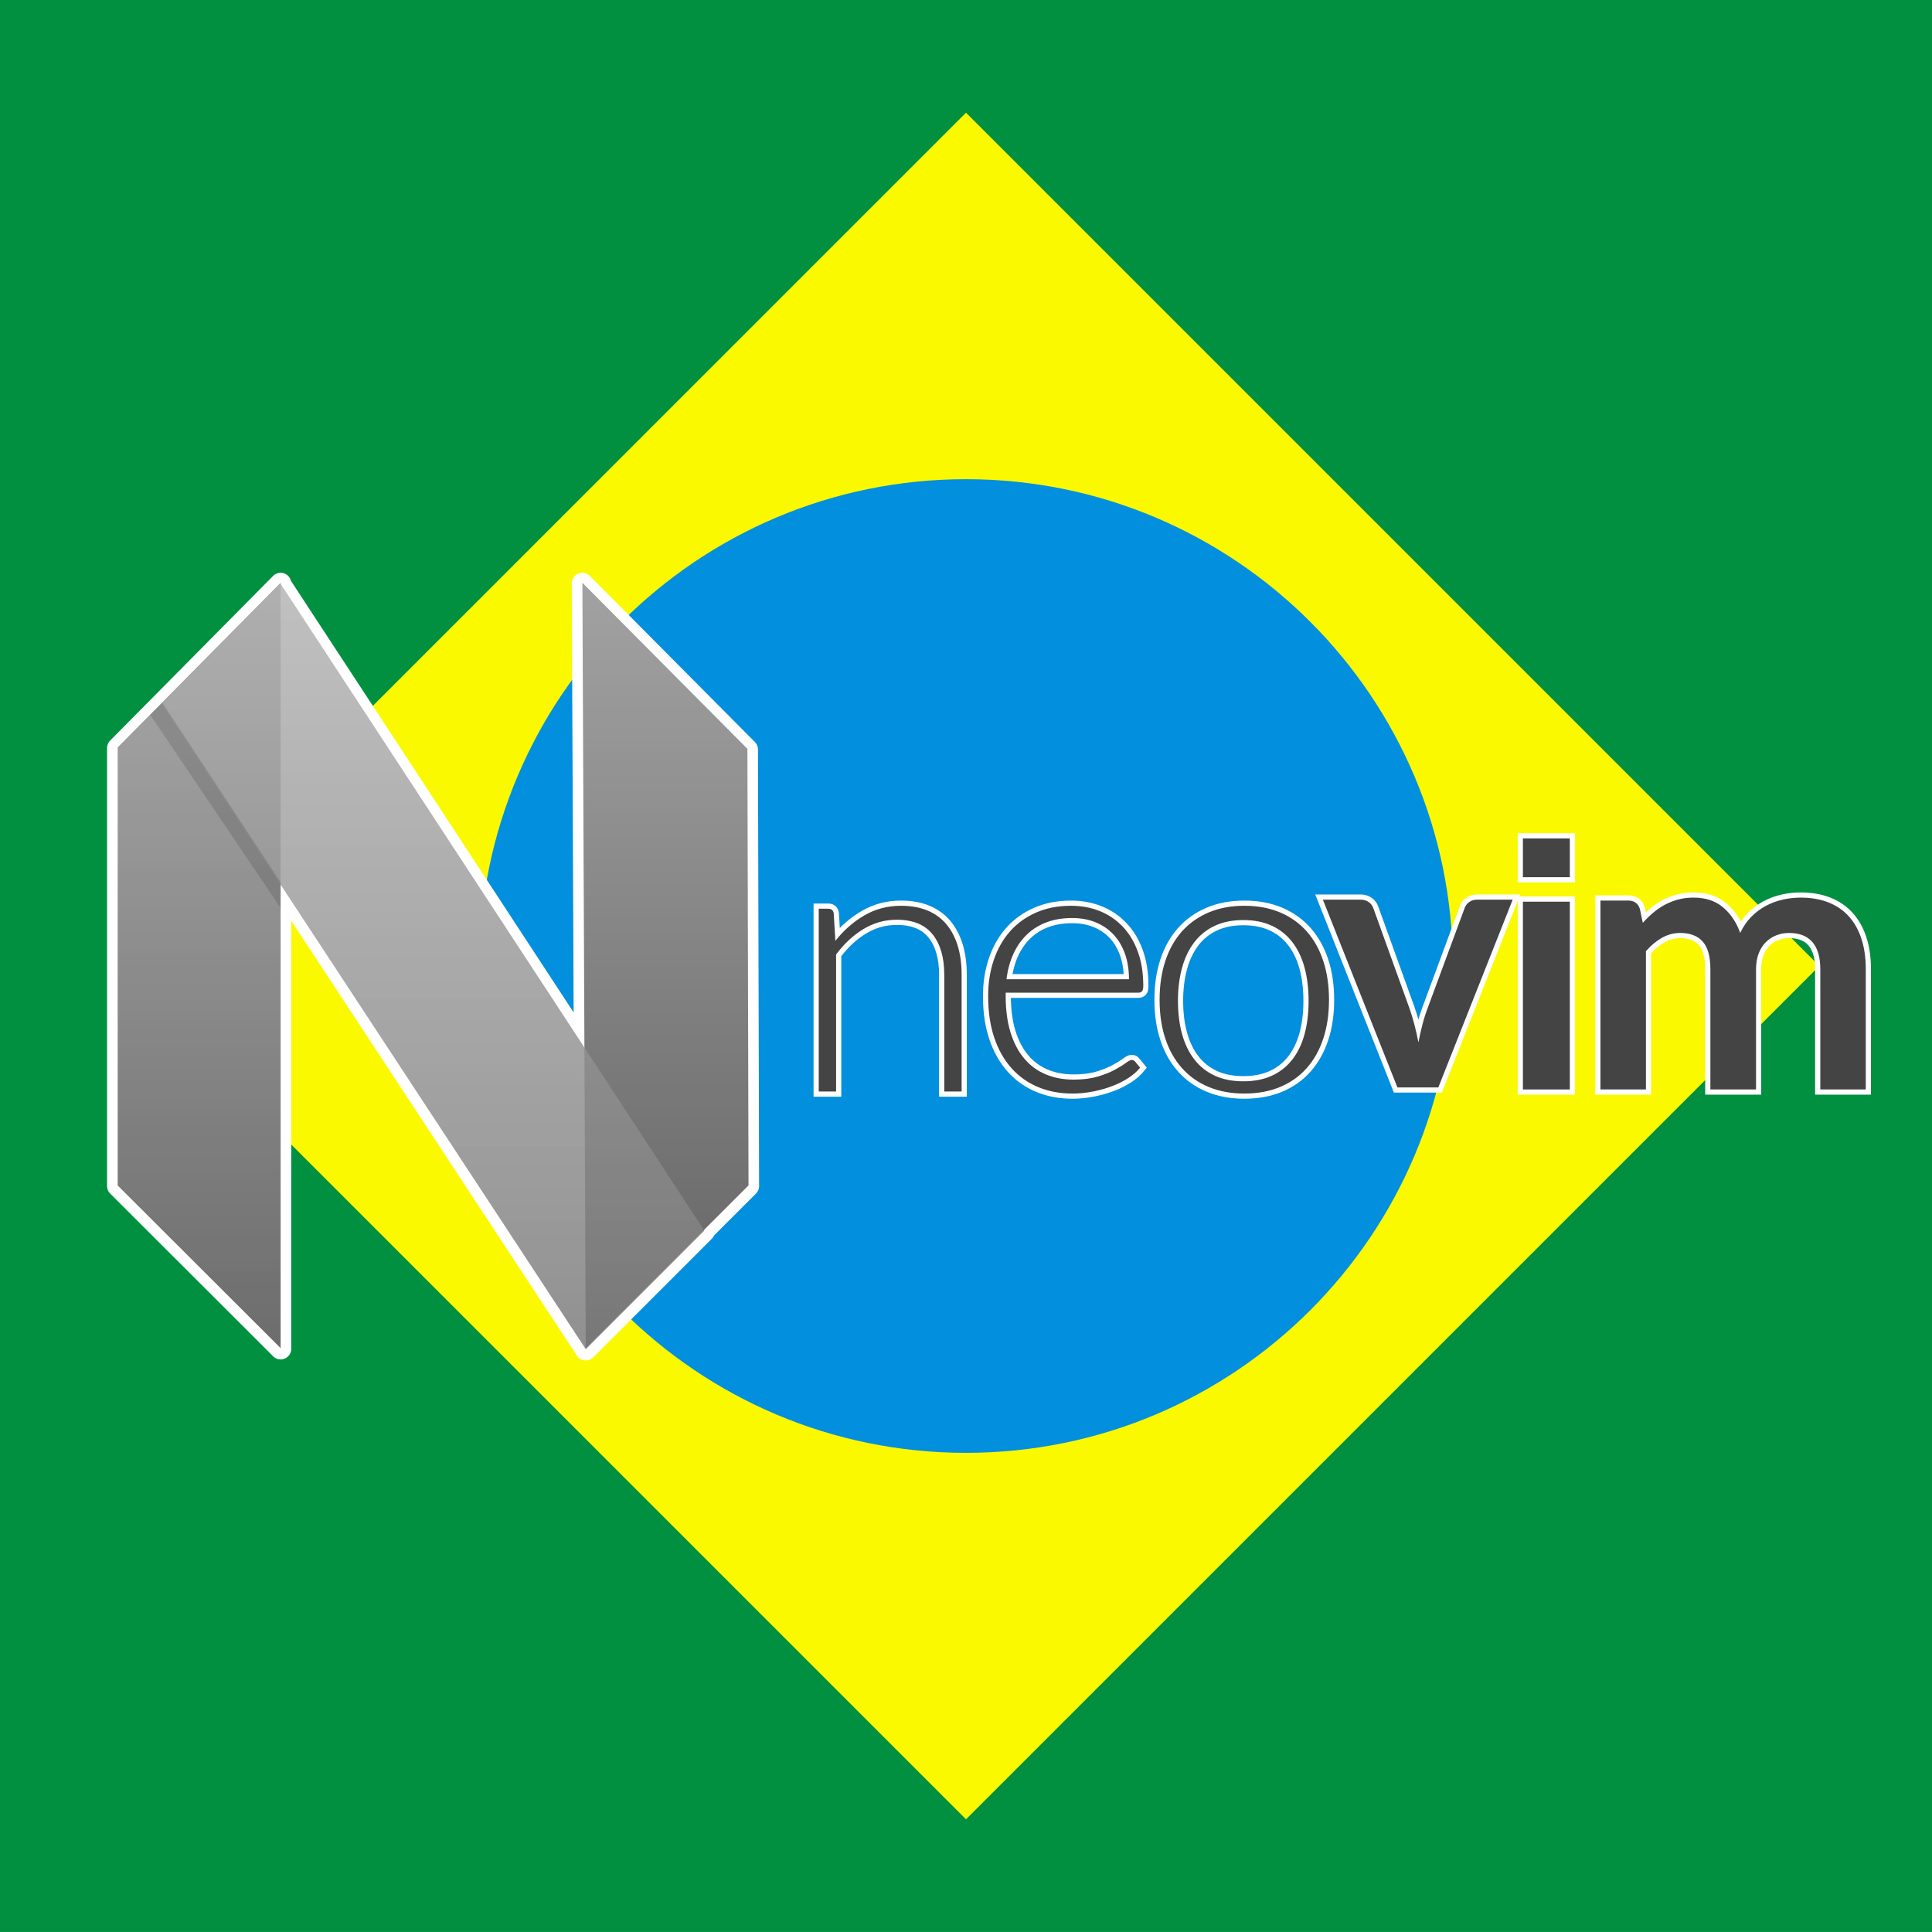
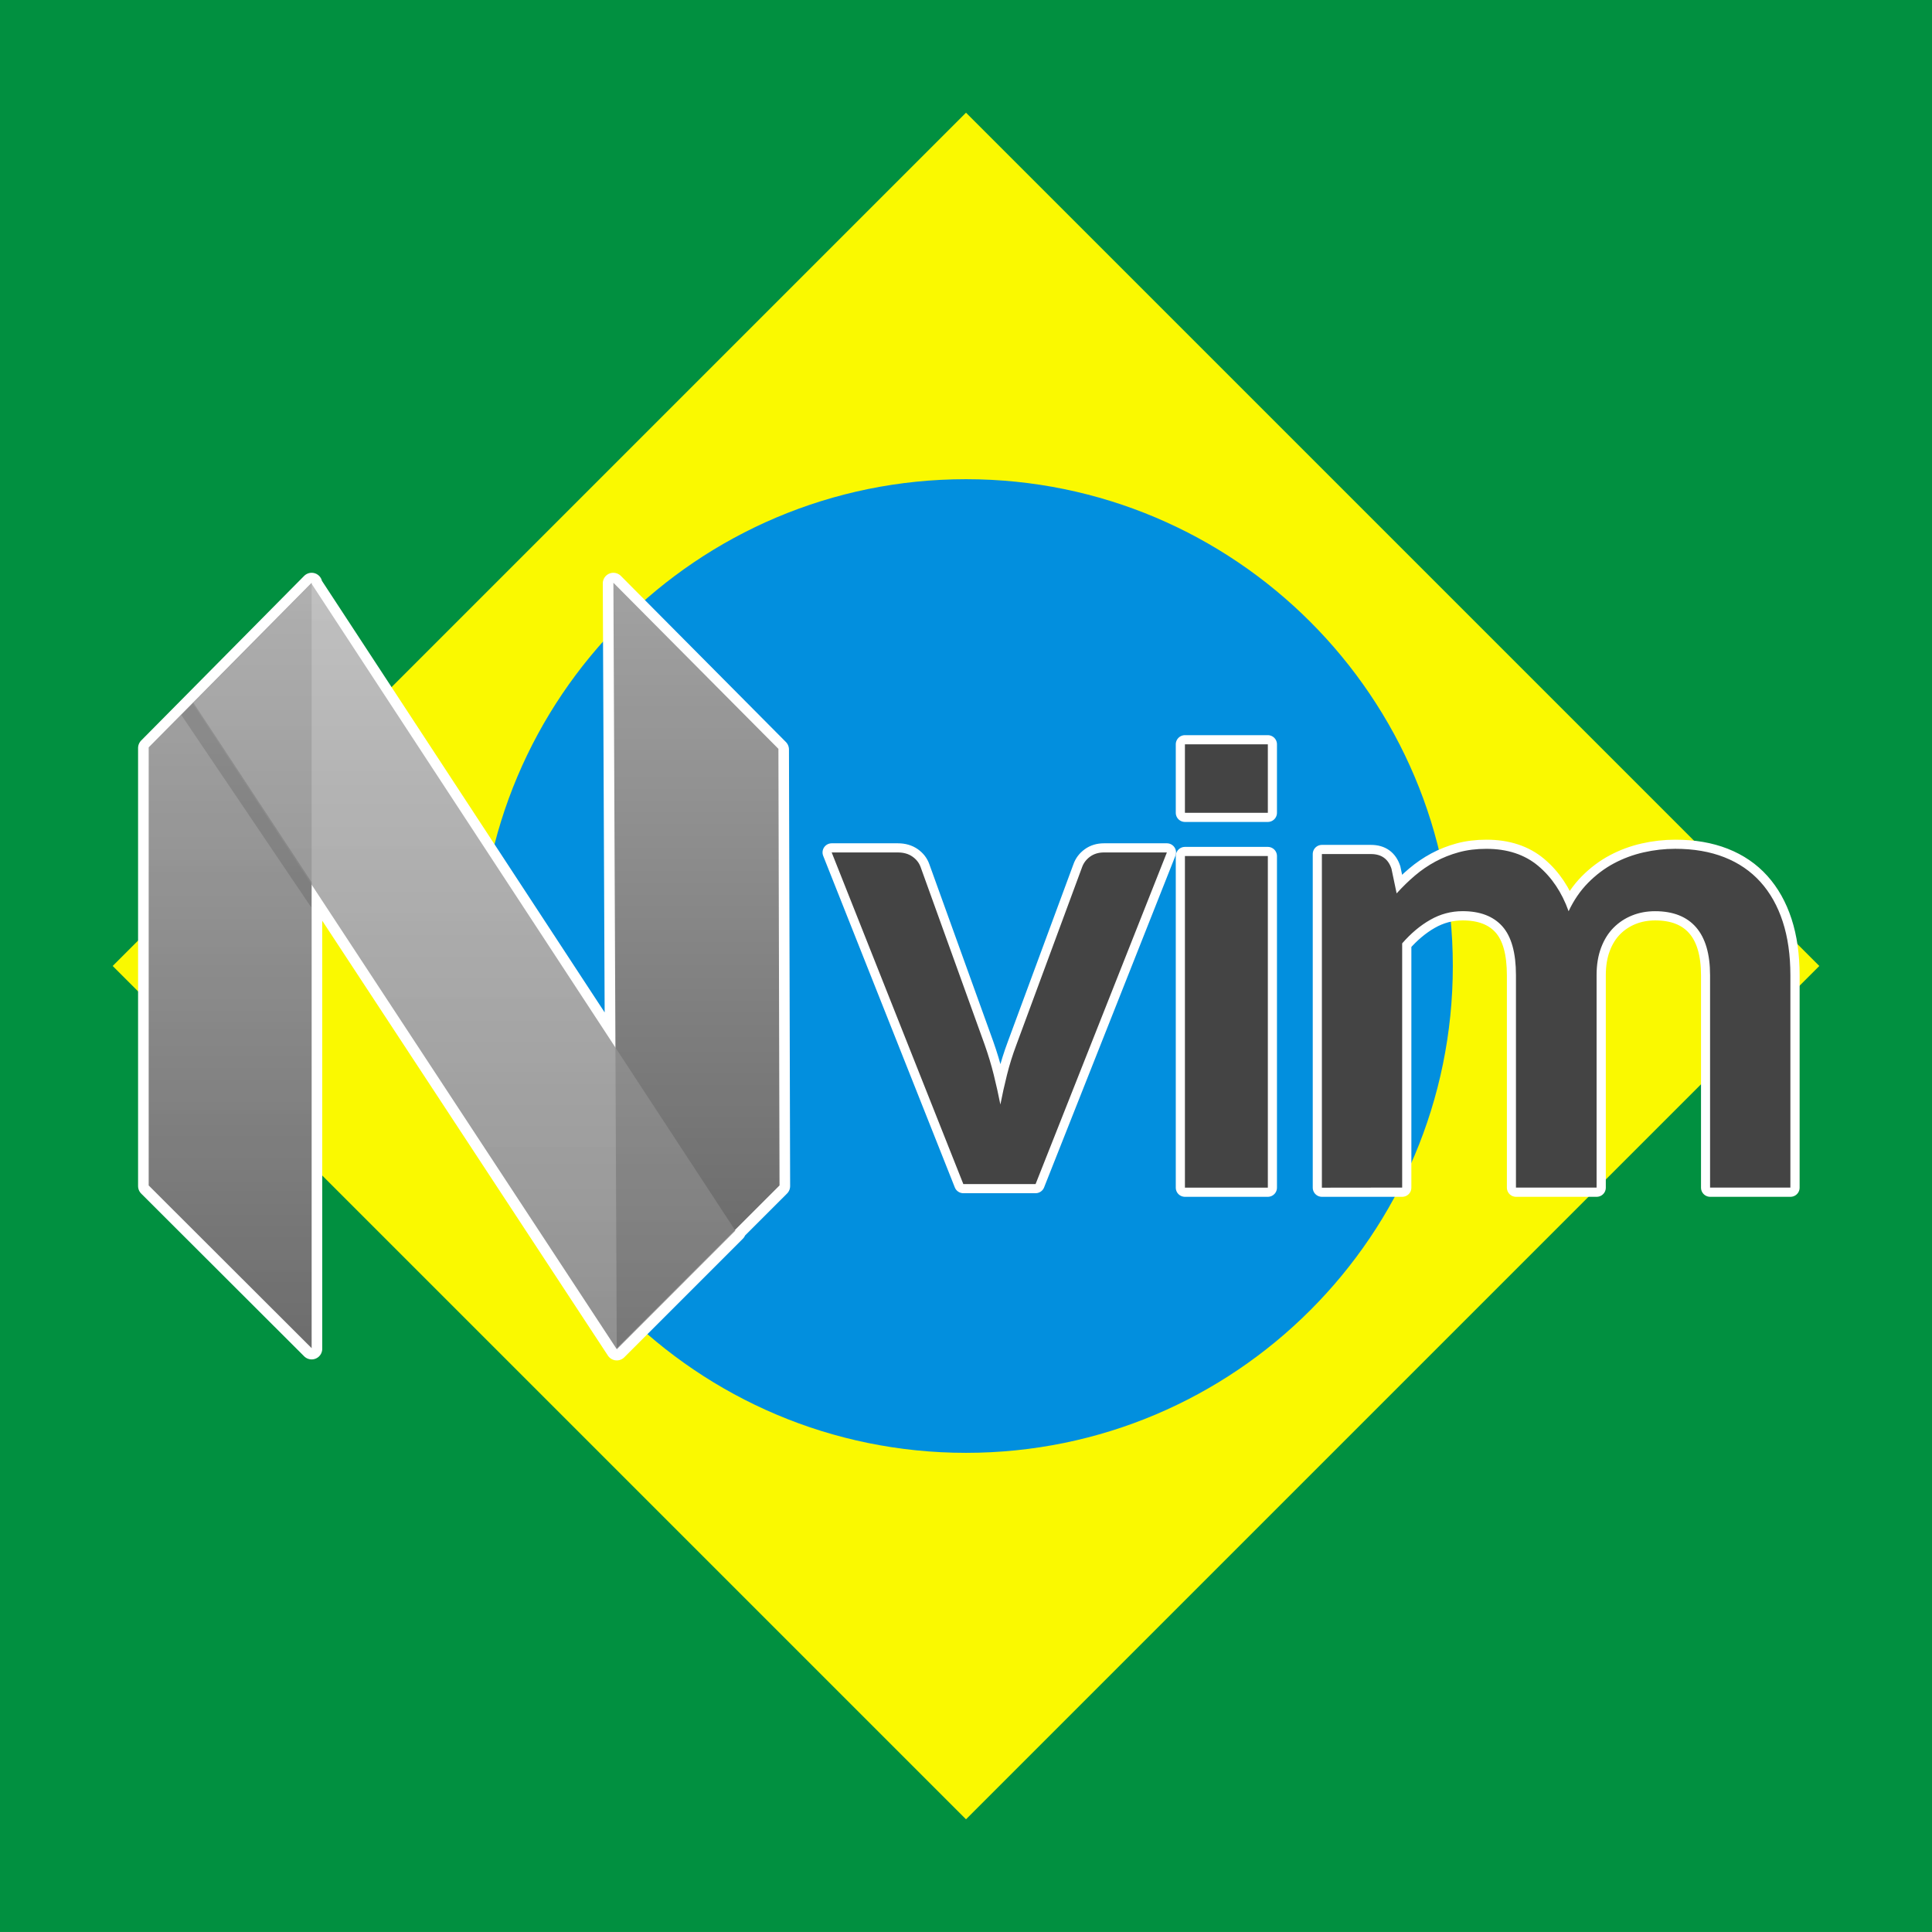
<svg xmlns="http://www.w3.org/2000/svg" width="377.953" height="377.953" viewBox="0 0 100 100" version="1.1" id="svg39">
  <defs id="defs17">
    <linearGradient id="A" x1="-51.383" y1="161.525" x2="-51.383" y2="221.864" gradientUnits="userSpaceOnUse" gradientTransform="matrix(1.297935,0,0,1.297935,94.33099,-198.925)">
      <stop offset="0%" stop-opacity=".8" stop-color="#16b0ed" id="stop2" />
      <stop offset="100%" stop-opacity=".837" stop-color="#0f59b2" id="stop4" />
    </linearGradient>
    <linearGradient id="B" x1="-14.624" y1="161.525" x2="-14.624" y2="221.864" gradientUnits="userSpaceOnUse" gradientTransform="matrix(1.297935,0,0,1.297935,94.33099,-198.925)">
      <stop offset="0%" stop-color="#7db643" id="stop7" />
      <stop offset="100%" stop-color="#367533" id="stop9" />
    </linearGradient>
    <linearGradient id="C" x1="-32.941" y1="161.608" x2="-32.941" y2="221.947" gradientUnits="userSpaceOnUse" gradientTransform="matrix(1.297935,0,0,1.297935,94.33099,-198.925)">
      <stop offset="0%" stop-opacity=".8" stop-color="#88c649" id="stop12" />
      <stop offset="100%" stop-opacity=".84" stop-color="#439240" id="stop14" />
    </linearGradient>
    <filter style="color-interpolation-filters:sRGB;" id="filter1102">
      <feColorMatrix values="0.21 0.72 0.072 0 0 0.21 0.72 0.072 0 0 0.21 0.72 0.072 0 0 0 0 0 1 0 " id="feColorMatrix1100" result="fbSourceGraphic" />
      <feColorMatrix result="fbSourceGraphicAlpha" in="fbSourceGraphic" values="0 0 0 -1 0 0 0 0 -1 0 0 0 0 -1 0 0 0 0 1 0" id="feColorMatrix1116" />
      <feColorMatrix id="feColorMatrix1118" values="0.21 0.72 0.072 0 0 0.21 0.72 0.072 0 0 0.21 0.72 0.072 0 0 0 0 0 1 0 " in="fbSourceGraphic" />
    </filter>
    <filter style="color-interpolation-filters:sRGB;" id="filter1106">
      <feColorMatrix values="0.21 0.72 0.072 0 0 0.21 0.72 0.072 0 0 0.21 0.72 0.072 0 0 0 0 0 1 0 " id="feColorMatrix1104" result="fbSourceGraphic" />
      <feColorMatrix result="fbSourceGraphicAlpha" in="fbSourceGraphic" values="0 0 0 -1 0 0 0 0 -1 0 0 0 0 -1 0 0 0 0 1 0" id="feColorMatrix1120" />
      <feColorMatrix id="feColorMatrix1122" values="0.21 0.72 0.072 0 0 0.21 0.72 0.072 0 0 0.21 0.72 0.072 0 0 0 0 0 1 0 " in="fbSourceGraphic" />
    </filter>
    <filter style="color-interpolation-filters:sRGB;" id="filter1110">
      <feColorMatrix values="0.21 0.72 0.072 0 0 0.21 0.72 0.072 0 0 0.21 0.72 0.072 0 0 0 0 0 1 0 " id="feColorMatrix1108" result="fbSourceGraphic" />
      <feColorMatrix result="fbSourceGraphicAlpha" in="fbSourceGraphic" values="0 0 0 -1 0 0 0 0 -1 0 0 0 0 -1 0 0 0 0 1 0" id="feColorMatrix1124" />
      <feColorMatrix id="feColorMatrix1126" values="0.21 0.72 0.072 0 0 0.21 0.72 0.072 0 0 0.21 0.72 0.072 0 0 0 0 0 1 0 " in="fbSourceGraphic" />
    </filter>
    <filter style="color-interpolation-filters:sRGB;" id="filter1114">
      <feColorMatrix values="0.21 0.72 0.072 0 0 0.21 0.72 0.072 0 0 0.21 0.72 0.072 0 0 0 0 0 1 0 " id="feColorMatrix1112" result="fbSourceGraphic" />
      <feColorMatrix result="fbSourceGraphicAlpha" in="fbSourceGraphic" values="0 0 0 -1 0 0 0 0 -1 0 0 0 0 -1 0 0 0 0 1 0" id="feColorMatrix1128" />
      <feColorMatrix id="feColorMatrix1130" values="0.21 0.72 0.072 0 0 0.21 0.72 0.072 0 0 0.21 0.72 0.072 0 0 0 0 0 1 0 " in="fbSourceGraphic" />
    </filter>
    <linearGradient id="linearGradient-1" y2="97.846" x2="49.022" y1="-0.08" x1="49.022" gradientTransform="scale(0.4615398,2.166661)" gradientUnits="userSpaceOnUse">
      <stop id="stop966" offset="0%" stop-opacity="0.8" stop-color="#16B0ED" />
      <stop id="stop968" offset="100%" stop-opacity="0.837" stop-color="#0F59B2" />
    </linearGradient>
    <linearGradient id="linearGradient-2" y2="98.852" x2="326.174" y1="-0.069" x1="326.174" gradientTransform="scale(0.4662846,2.144613)" gradientUnits="userSpaceOnUse">
      <stop id="stop971" offset="0%" stop-color="#7DB643" />
      <stop id="stop973" offset="100%" stop-color="#367533" />
    </linearGradient>
    <linearGradient id="linearGradient-3" y2="178.558" x2="103.885" y1="-0.115" x1="103.885" gradientTransform="scale(0.8420382,1.187595)" gradientUnits="userSpaceOnUse">
      <stop id="stop976" offset="0%" stop-opacity="0.8" stop-color="#88C649" />
      <stop id="stop978" offset="100%" stop-opacity="0.84" stop-color="#439240" />
    </linearGradient>
  </defs>
  <g id="g862">
    <path d="M 4.4989e-5,-8.2938e-4 H 100 V 99.999 H 4.4989e-5 Z" id="path19" style="fill:#019040;stroke-width:1.667" />
    <path d="M 50,5.833 94.167,49.999 50,94.166 5.833,49.999 Z" id="path21" style="fill:#faf900;stroke-width:1.667" />
    <circle cx="50" cy="50.001" r="25.198" id="circle23" style="fill:#028fde;stroke-width:1.667" />
  </g>
-   <g id="g1056" transform="matrix(0.5058776,0,0,0.5058776,-3.674073,24.73738)">
-     <path d="M 35.977,10.789 19.302,27.633 V 72.458 L 35.977,89.108 V 41.683 L 67.197,89.209 79.33,77.076 79.288,77.013 83.848,72.454 83.732,27.784 66.848,10.788 67.055,58.344 35.977,10.899 Z" id="path25" style="fill:#ffffff;stroke:#ffffff;stroke-width:2.167;stroke-linejoin:round" />
-     <path style="fill:url(#A);fill-rule:evenodd;stroke-width:1.298;filter:url(#filter1114)" id="path27" d="M 19.303,27.567 35.977,10.724 V 89.041 L 19.303,72.393 Z" />
-     <path style="fill:url(#B);fill-rule:evenodd;stroke-width:1.298;filter:url(#filter1102)" id="path29" d="M 83.735,27.72 66.851,10.725 67.194,89.043 83.849,72.39 Z" />
-     <path style="fill:url(#C);fill-rule:evenodd;stroke-width:1.298;filter:url(#filter1106)" id="path31" d="M 35.976,10.832 79.331,77.013 67.199,89.149 23.822,23.115 Z" />
-     <path style="fill-opacity:0.13;fill-rule:evenodd;stroke-width:1.298;filter:url(#filter1110)" id="path33" d="M 35.976,41.366 35.952,43.965 22.636,24.247 23.869,22.988 Z" />
-   </g>
-   <g id="g1098" transform="matrix(0.8104348,0,0,0.8104348,29.50033,-14.10514)">
-     <g style="fill:#ffffff;fill-opacity:1;fill-rule:evenodd;stroke:#ffffff;stroke-width:5.074;stroke-miterlimit:4;stroke-dasharray:none;stroke-opacity:1" id="g1076" transform="matrix(0.1303527,0,0,0.1303527,15.88996,70.95163)">
-       <g style="fill:#ffffff;fill-opacity:1;stroke:#ffffff;stroke-width:5.074;stroke-miterlimit:4;stroke-dasharray:none;stroke-opacity:1" id="g1074">
-         <g style="fill:#ffffff;fill-opacity:1;stroke:#ffffff;stroke-width:5.074;stroke-miterlimit:4;stroke-dasharray:none;stroke-opacity:1" transform="translate(0,29)" id="g1070">
-           <path style="fill:#ffffff;fill-opacity:1;stroke:#ffffff;stroke-width:5.074;stroke-miterlimit:4;stroke-dasharray:none;stroke-opacity:1" d="M 0,95 V 5.44 h 4.655 c 1.55,0 2.446,0.751 2.685,2.25 L 8.146,21.192 C 12.204,16.033 16.932,11.876 22.334,8.726 27.733,5.575 33.747,4 40.371,4 c 4.893,0 9.206,0.781 12.935,2.34 3.729,1.561 6.817,3.811 9.265,6.751 2.447,2.942 4.297,6.481 5.55,10.621 C 69.373,27.853 70,32.533 70,37.754 V 95 H 61.496 V 37.754 c 0,-8.402 -1.91,-14.987 -5.729,-19.757 -3.82,-4.771 -9.668,-7.156 -17.545,-7.156 -5.851,0 -11.279,1.516 -16.292,4.545 -5.013,3.032 -9.488,7.186 -13.427,12.466 V 95 Z" id="path1058" />
-           <path style="fill:#ffffff;fill-opacity:1;stroke:#ffffff;stroke-width:5.074;stroke-miterlimit:4;stroke-dasharray:none;stroke-opacity:1" d="m 123.624,4 c 5.067,0 9.755,0.868 14.069,2.605 4.312,1.738 8.052,4.268 11.219,7.592 3.167,3.324 5.638,7.412 7.419,12.264 C 158.11,31.312 159,36.883 159,43.172 c 0,1.317 -0.195,2.216 -0.588,2.695 -0.393,0.48 -1.01,0.719 -1.851,0.719 H 91.595 v 1.707 c 0,6.708 0.784,12.609 2.352,17.699 1.567,5.091 3.8,9.358 6.695,12.803 2.895,3.445 6.393,6.034 10.495,7.771 4.1,1.738 8.686,2.605 13.752,2.605 4.524,0 8.445,-0.494 11.762,-1.482 3.317,-0.988 6.107,-2.097 8.369,-3.324 2.262,-1.227 4.057,-2.336 5.383,-3.324 1.326,-0.988 2.293,-1.482 2.895,-1.482 0.784,0 1.388,0.3 1.81,0.898 l 2.352,2.875 c -1.448,1.797 -3.362,3.475 -5.745,5.031 -2.383,1.558 -5.038,2.891 -7.962,3.998 -2.926,1.109 -6.062,1.991 -9.41,2.65 C 130.998,95.669 127.636,96 124.257,96 118.105,96 112.495,94.936 107.429,92.811 102.362,90.685 98.014,87.585 94.386,83.512 90.756,79.438 87.951,74.452 85.971,68.553 83.99,62.654 83,55.899 83,48.293 83,41.885 83.919,35.97 85.76,30.549 87.6,25.128 90.253,20.456 93.721,16.533 97.188,12.611 101.441,9.542 106.479,7.324 111.513,5.109 117.229,4 123.624,4 Z m 0.573,6 c -4.696,0 -8.904,0.702 -12.623,2.105 -3.721,1.404 -6.936,3.421 -9.649,6.053 -2.713,2.632 -4.908,5.789 -6.586,9.474 C 93.66,31.316 92.55,35.439 92,40 h 60 c 0,-4.679 -0.672,-8.874 -2.013,-12.588 -1.343,-3.712 -3.232,-6.856 -5.67,-9.43 -2.438,-2.572 -5.366,-4.546 -8.781,-5.921 C 132.122,10.688 128.343,10 124.197,10 Z" id="path1060" />
-           <path style="fill:#ffffff;fill-opacity:1;stroke:#ffffff;stroke-width:5.074;stroke-miterlimit:4;stroke-dasharray:none;stroke-opacity:1" d="m 208.546,4 c 6.527,0 12.369,1.093 17.524,3.279 5.154,2.187 9.501,5.286 13.04,9.299 3.538,4.012 6.237,8.85 8.099,14.51 1.861,5.66 2.791,11.994 2.791,19.002 0,7.008 -0.932,13.327 -2.791,18.957 -1.861,5.631 -4.561,10.452 -8.099,14.465 -3.54,4.012 -7.886,7.098 -13.04,9.254 C 220.914,94.922 215.072,96 208.546,96 202.017,96 196.177,94.922 191.022,92.766 c -5.156,-2.156 -9.517,-5.241 -13.086,-9.254 -3.569,-4.012 -6.285,-8.835 -8.144,-14.465 C 167.93,63.417 167,57.098 167,50.09 c 0,-7.008 0.93,-13.342 2.791,-19.002 1.861,-5.66 4.576,-10.496 8.144,-14.51 3.569,-4.012 7.93,-7.112 13.086,-9.299 C 196.177,5.094 202.017,4 208.546,4 Z m -0.501,86 c 5.341,0 10.006,-0.918 13.997,-2.757 3.989,-1.839 7.32,-4.474 9.992,-7.909 2.67,-3.435 4.665,-7.576 5.986,-12.428 C 239.338,62.055 240,56.618 240,50.59 c 0,-5.966 -0.661,-11.389 -1.98,-16.27 -1.321,-4.881 -3.316,-9.053 -5.986,-12.519 -2.67,-3.464 -6,-6.13 -9.992,-7.999 C 218.051,11.935 213.385,11 208.045,11 c -5.34,0 -10.008,0.935 -13.997,2.802 -3.991,1.869 -7.322,4.536 -9.992,7.999 -2.672,3.466 -4.681,7.638 -6.031,12.519 C 176.675,39.201 176,44.625 176,50.59 c 0,6.025 0.675,11.465 2.025,16.315 1.35,4.852 3.359,8.994 6.031,12.428 2.67,3.435 6,6.071 9.992,7.909 C 198.037,89.082 202.704,90 208.045,90 Z" id="path1062" />
-           <path style="fill:#ffffff;fill-opacity:1;stroke:#ffffff;stroke-width:5.074;stroke-miterlimit:4;stroke-dasharray:none;stroke-opacity:1" d="M 303.57,93 H 283.52 L 247,1 h 18.349 c 1.611,0 2.968,0.389 4.073,1.166 1.103,0.778 1.865,1.763 2.282,2.959 l 17.723,49.138 c 1.013,2.869 1.865,5.68 2.551,8.429 0.686,2.751 1.298,5.5 1.835,8.25 0.537,-2.749 1.148,-5.498 1.835,-8.25 0.686,-2.749 1.566,-5.559 2.641,-8.429 L 316.459,5.125 C 316.876,3.929 317.623,2.944 318.697,2.166 319.771,1.389 321.053,1 322.546,1 H 340 Z" id="path1064" />
-           <rect style="fill:#ffffff;fill-opacity:1;stroke:#ffffff;stroke-width:5.074;stroke-miterlimit:4;stroke-dasharray:none;stroke-opacity:1" id="rect1066" x="345" y="2" width="23" height="92" />
-           <path style="fill:#ffffff;fill-opacity:1;stroke:#ffffff;stroke-width:5.074;stroke-miterlimit:4;stroke-dasharray:none;stroke-opacity:1" d="M 383,94 V 1.443 h 13.624 c 2.887,0 4.779,1.353 5.682,4.06 l 1.443,6.856 c 1.624,-1.804 3.323,-3.459 5.097,-4.962 1.774,-1.503 3.668,-2.797 5.683,-3.879 2.014,-1.083 4.179,-1.94 6.495,-2.571 C 423.339,0.316 425.88,0 428.649,0 c 5.831,0 10.629,1.579 14.389,4.736 3.758,3.157 6.571,7.352 8.435,12.584 1.443,-3.067 3.248,-5.698 5.413,-7.893 2.165,-2.194 4.541,-3.984 7.127,-5.368 2.585,-1.382 5.337,-2.405 8.254,-3.067 C 475.183,0.33 478.115,0 481.063,0 c 5.111,0 9.653,0.783 13.622,2.345 3.969,1.564 7.307,3.848 10.014,6.856 2.706,3.008 4.767,6.676 6.18,11.006 C 512.291,24.537 513,29.499 513,35.092 V 94 H 490.716 V 35.092 c 0,-5.894 -1.294,-10.329 -3.877,-13.306 -2.587,-2.977 -6.376,-4.465 -11.369,-4.465 -2.286,0 -4.404,0.392 -6.358,1.173 -1.956,0.783 -3.67,1.911 -5.144,3.383 -1.472,1.474 -2.631,3.323 -3.473,5.548 -0.843,2.225 -1.263,4.781 -1.263,7.668 V 94 H 436.861 V 35.092 c 0,-6.194 -1.249,-10.704 -3.744,-13.532 -2.497,-2.825 -6.18,-4.24 -11.051,-4.24 -3.19,0 -6.18,0.797 -8.976,2.391 -2.798,1.593 -5.398,3.774 -7.803,6.54 V 94 Z" id="path1068" />
+   <g id="g1011" transform="translate(1.604963)">
+     <g id="g906">
+       <path style="fill:#ffffff;stroke:#ffffff;stroke-width:1.096;stroke-linejoin:round" id="path25" d="m 14.526,30.195 -8.436,8.521 v 22.676 l 8.436,8.423 V 45.824 l 15.794,24.043 6.138,-6.138 -0.021,-0.032 2.307,-2.306 L 38.684,38.793 30.143,30.195 30.248,54.252 14.526,30.251 Z" />
+       <path d="M 19.303,27.567 35.977,10.724 V 89.041 L 19.303,72.393 Z" id="path27" style="fill:url(#A);fill-rule:evenodd;stroke-width:1.298;filter:url(#filter1114)" transform="matrix(0.5058776,0,0,0.5058776,-3.674073,24.73738)" />
+       <path d="M 83.735,27.72 66.851,10.725 67.194,89.043 83.849,72.39 Z" id="path29" style="fill:url(#B);fill-rule:evenodd;stroke-width:1.298;filter:url(#filter1102)" transform="matrix(0.5058776,0,0,0.5058776,-3.674073,24.73738)" />
+       <path d="M 35.976,10.832 79.331,77.013 67.199,89.149 23.822,23.115 Z" id="path31" style="fill:url(#C);fill-rule:evenodd;stroke-width:1.298;filter:url(#filter1106)" transform="matrix(0.5058776,0,0,0.5058776,-3.674073,24.73738)" />
+       <path d="M 35.976,41.366 35.952,43.965 22.636,24.247 23.869,22.988 Z" id="path33" style="fill-opacity:0.13;fill-rule:evenodd;stroke-width:1.298;filter:url(#filter1110)" transform="matrix(0.5058776,0,0,0.5058776,-3.674073,24.73738)" />
+     </g>
+     <g transform="translate(1.058333,-3.496053)" id="g990">
+       <g style="fill:#ffffff;fill-opacity:1;fill-rule:evenodd;stroke:#ffffff;stroke-width:5.074;stroke-linecap:round;stroke-linejoin:round;stroke-miterlimit:4;stroke-dasharray:none;stroke-opacity:1" id="g1074" transform="matrix(0.1865678,0,0,0.1865678,-5.697899,42.02131)">
+         <g style="fill:#ffffff;fill-opacity:1;stroke:#ffffff;stroke-width:5.074;stroke-linecap:round;stroke-linejoin:round;stroke-miterlimit:4;stroke-dasharray:none;stroke-opacity:1" transform="translate(0,29)" id="g1070">
+           <path style="fill:#ffffff;fill-opacity:1;stroke:#ffffff;stroke-width:5.074;stroke-linecap:round;stroke-linejoin:round;stroke-miterlimit:4;stroke-dasharray:none;stroke-opacity:1" d="M 303.57,93 H 283.52 L 247,1 h 18.349 c 1.611,0 2.968,0.389 4.073,1.166 1.103,0.778 1.865,1.763 2.282,2.959 l 17.723,49.138 c 1.013,2.869 1.865,5.68 2.551,8.429 0.686,2.751 1.298,5.5 1.835,8.25 0.537,-2.749 1.148,-5.498 1.835,-8.25 0.686,-2.749 1.566,-5.559 2.641,-8.429 L 316.459,5.125 C 316.876,3.929 317.623,2.944 318.697,2.166 319.771,1.389 321.053,1 322.546,1 H 340 Z" id="path1064" />
+           <rect style="fill:#ffffff;fill-opacity:1;stroke:#ffffff;stroke-width:5.074;stroke-linecap:round;stroke-linejoin:round;stroke-miterlimit:4;stroke-dasharray:none;stroke-opacity:1" id="rect1066" x="345" y="2" width="23" height="92" />
+           <path style="fill:#ffffff;fill-opacity:1;stroke:#ffffff;stroke-width:5.074;stroke-linecap:round;stroke-linejoin:round;stroke-miterlimit:4;stroke-dasharray:none;stroke-opacity:1" d="M 383,94 V 1.443 h 13.624 c 2.887,0 4.779,1.353 5.682,4.06 l 1.443,6.856 c 1.624,-1.804 3.323,-3.459 5.097,-4.962 1.774,-1.503 3.668,-2.797 5.683,-3.879 2.014,-1.083 4.179,-1.94 6.495,-2.571 C 423.339,0.316 425.88,0 428.649,0 c 5.831,0 10.629,1.579 14.389,4.736 3.758,3.157 6.571,7.352 8.435,12.584 1.443,-3.067 3.248,-5.698 5.413,-7.893 2.165,-2.194 4.541,-3.984 7.127,-5.368 2.585,-1.382 5.337,-2.405 8.254,-3.067 C 475.183,0.33 478.115,0 481.063,0 c 5.111,0 9.653,0.783 13.622,2.345 3.969,1.564 7.307,3.848 10.014,6.856 2.706,3.008 4.767,6.676 6.18,11.006 C 512.291,24.537 513,29.499 513,35.092 V 94 H 490.716 V 35.092 c 0,-5.894 -1.294,-10.329 -3.877,-13.306 -2.587,-2.977 -6.376,-4.465 -11.369,-4.465 -2.286,0 -4.404,0.392 -6.358,1.173 -1.956,0.783 -3.67,1.911 -5.144,3.383 -1.472,1.474 -2.631,3.323 -3.473,5.548 -0.843,2.225 -1.263,4.781 -1.263,7.668 V 94 H 436.861 V 35.092 c 0,-6.194 -1.249,-10.704 -3.744,-13.532 -2.497,-2.825 -6.18,-4.24 -11.051,-4.24 -3.19,0 -6.18,0.797 -8.976,2.391 -2.798,1.593 -5.398,3.774 -7.803,6.54 V 94 Z" id="path1068" />
        </g>
-         <rect style="fill:#ffffff;fill-opacity:1;stroke:#ffffff;stroke-width:5.074;stroke-miterlimit:4;stroke-dasharray:none;stroke-opacity:1" id="rect1072" x="345" y="0" width="23" height="19" />
+         <rect style="fill:#ffffff;fill-opacity:1;stroke:#ffffff;stroke-width:5.074;stroke-linecap:round;stroke-linejoin:round;stroke-miterlimit:4;stroke-dasharray:none;stroke-opacity:1" id="rect1072" x="345" y="0" width="23" height="19" />
      </g>
-     </g>
-     <g transform="matrix(0.1303527,0,0,0.1303527,15.88996,70.95163)" id="wordmark" style="fill:#444444;fill-rule:evenodd;stroke:none;stroke-width:1">
-       <g id="Group">
-         <g id="g998" transform="translate(0,29)">
-           <path id="Shape" d="M 0,95 V 5.44 h 4.655 c 1.55,0 2.446,0.751 2.685,2.25 L 8.146,21.192 C 12.204,16.033 16.932,11.876 22.334,8.726 27.733,5.575 33.747,4 40.371,4 c 4.893,0 9.206,0.781 12.935,2.34 3.729,1.561 6.817,3.811 9.265,6.751 2.447,2.942 4.297,6.481 5.55,10.621 C 69.373,27.853 70,32.533 70,37.754 V 95 H 61.496 V 37.754 c 0,-8.402 -1.91,-14.987 -5.729,-19.757 -3.82,-4.771 -9.668,-7.156 -17.545,-7.156 -5.851,0 -11.279,1.516 -16.292,4.545 -5.013,3.032 -9.488,7.186 -13.427,12.466 V 95 Z" />
-           <path id="path989" d="m 123.624,4 c 5.067,0 9.755,0.868 14.069,2.605 4.312,1.738 8.052,4.268 11.219,7.592 3.167,3.324 5.638,7.412 7.419,12.264 C 158.11,31.312 159,36.883 159,43.172 c 0,1.317 -0.195,2.216 -0.588,2.695 -0.393,0.48 -1.01,0.719 -1.851,0.719 H 91.595 v 1.707 c 0,6.708 0.784,12.609 2.352,17.699 1.567,5.091 3.8,9.358 6.695,12.803 2.895,3.445 6.393,6.034 10.495,7.771 4.1,1.738 8.686,2.605 13.752,2.605 4.524,0 8.445,-0.494 11.762,-1.482 3.317,-0.988 6.107,-2.097 8.369,-3.324 2.262,-1.227 4.057,-2.336 5.383,-3.324 1.326,-0.988 2.293,-1.482 2.895,-1.482 0.784,0 1.388,0.3 1.81,0.898 l 2.352,2.875 c -1.448,1.797 -3.362,3.475 -5.745,5.031 -2.383,1.558 -5.038,2.891 -7.962,3.998 -2.926,1.109 -6.062,1.991 -9.41,2.65 C 130.998,95.669 127.636,96 124.257,96 118.105,96 112.495,94.936 107.429,92.811 102.362,90.685 98.014,87.585 94.386,83.512 90.756,79.438 87.951,74.452 85.971,68.553 83.99,62.654 83,55.899 83,48.293 83,41.885 83.919,35.97 85.76,30.549 87.6,25.128 90.253,20.456 93.721,16.533 97.188,12.611 101.441,9.542 106.479,7.324 111.513,5.109 117.229,4 123.624,4 Z m 0.573,6 c -4.696,0 -8.904,0.702 -12.623,2.105 -3.721,1.404 -6.936,3.421 -9.649,6.053 -2.713,2.632 -4.908,5.789 -6.586,9.474 C 93.66,31.316 92.55,35.439 92,40 h 60 c 0,-4.679 -0.672,-8.874 -2.013,-12.588 -1.343,-3.712 -3.232,-6.856 -5.67,-9.43 -2.438,-2.572 -5.366,-4.546 -8.781,-5.921 C 132.122,10.688 128.343,10 124.197,10 Z" />
-           <path id="path991" d="m 208.546,4 c 6.527,0 12.369,1.093 17.524,3.279 5.154,2.187 9.501,5.286 13.04,9.299 3.538,4.012 6.237,8.85 8.099,14.51 1.861,5.66 2.791,11.994 2.791,19.002 0,7.008 -0.932,13.327 -2.791,18.957 -1.861,5.631 -4.561,10.452 -8.099,14.465 -3.54,4.012 -7.886,7.098 -13.04,9.254 C 220.914,94.922 215.072,96 208.546,96 202.017,96 196.177,94.922 191.022,92.766 c -5.156,-2.156 -9.517,-5.241 -13.086,-9.254 -3.569,-4.012 -6.285,-8.835 -8.144,-14.465 C 167.93,63.417 167,57.098 167,50.09 c 0,-7.008 0.93,-13.342 2.791,-19.002 1.861,-5.66 4.576,-10.496 8.144,-14.51 3.569,-4.012 7.93,-7.112 13.086,-9.299 C 196.177,5.094 202.017,4 208.546,4 Z m -0.501,86 c 5.341,0 10.006,-0.918 13.997,-2.757 3.989,-1.839 7.32,-4.474 9.992,-7.909 2.67,-3.435 4.665,-7.576 5.986,-12.428 C 239.338,62.055 240,56.618 240,50.59 c 0,-5.966 -0.661,-11.389 -1.98,-16.27 -1.321,-4.881 -3.316,-9.053 -5.986,-12.519 -2.67,-3.464 -6,-6.13 -9.992,-7.999 C 218.051,11.935 213.385,11 208.045,11 c -5.34,0 -10.008,0.935 -13.997,2.802 -3.991,1.869 -7.322,4.536 -9.992,7.999 -2.672,3.466 -4.681,7.638 -6.031,12.519 C 176.675,39.201 176,44.625 176,50.59 c 0,6.025 0.675,11.465 2.025,16.315 1.35,4.852 3.359,8.994 6.031,12.428 2.67,3.435 6,6.071 9.992,7.909 C 198.037,89.082 202.704,90 208.045,90 Z" />
-           <path id="path993" d="M 303.57,93 H 283.52 L 247,1 h 18.349 c 1.611,0 2.968,0.389 4.073,1.166 1.103,0.778 1.865,1.763 2.282,2.959 l 17.723,49.138 c 1.013,2.869 1.865,5.68 2.551,8.429 0.686,2.751 1.298,5.5 1.835,8.25 0.537,-2.749 1.148,-5.498 1.835,-8.25 0.686,-2.749 1.566,-5.559 2.641,-8.429 L 316.459,5.125 C 316.876,3.929 317.623,2.944 318.697,2.166 319.771,1.389 321.053,1 322.546,1 H 340 Z" />
-           <rect height="92" width="23" y="2" x="345" id="Rectangle" />
-           <path id="path996" d="M 383,94 V 1.443 h 13.624 c 2.887,0 4.779,1.353 5.682,4.06 l 1.443,6.856 c 1.624,-1.804 3.323,-3.459 5.097,-4.962 1.774,-1.503 3.668,-2.797 5.683,-3.879 2.014,-1.083 4.179,-1.94 6.495,-2.571 C 423.339,0.316 425.88,0 428.649,0 c 5.831,0 10.629,1.579 14.389,4.736 3.758,3.157 6.571,7.352 8.435,12.584 1.443,-3.067 3.248,-5.698 5.413,-7.893 2.165,-2.194 4.541,-3.984 7.127,-5.368 2.585,-1.382 5.337,-2.405 8.254,-3.067 C 475.183,0.33 478.115,0 481.063,0 c 5.111,0 9.653,0.783 13.622,2.345 3.969,1.564 7.307,3.848 10.014,6.856 2.706,3.008 4.767,6.676 6.18,11.006 C 512.291,24.537 513,29.499 513,35.092 V 94 H 490.716 V 35.092 c 0,-5.894 -1.294,-10.329 -3.877,-13.306 -2.587,-2.977 -6.376,-4.465 -11.369,-4.465 -2.286,0 -4.404,0.392 -6.358,1.173 -1.956,0.783 -3.67,1.911 -5.144,3.383 -1.472,1.474 -2.631,3.323 -3.473,5.548 -0.843,2.225 -1.263,4.781 -1.263,7.668 V 94 H 436.861 V 35.092 c 0,-6.194 -1.249,-10.704 -3.744,-13.532 -2.497,-2.825 -6.18,-4.24 -11.051,-4.24 -3.19,0 -6.18,0.797 -8.976,2.391 -2.798,1.593 -5.398,3.774 -7.803,6.54 V 94 Z" />
+       <g id="g950" transform="matrix(1.766032,0,0,1.766032,-80.53898,-34.61834)">
+         <g id="g943">
+           <path style="fill:#444444;fill-rule:evenodd;stroke:none;stroke-width:0.106" id="path993" d="M 74.448,56.285 H 72.33 l -3.858,-9.719 h 1.938 c 0.17,0 0.314,0.041 0.43,0.123 0.116,0.082 0.197,0.186 0.241,0.313 l 1.872,5.191 c 0.107,0.303 0.197,0.6 0.269,0.89 0.072,0.291 0.137,0.581 0.194,0.871 0.057,-0.29 0.121,-0.581 0.194,-0.871 0.072,-0.29 0.165,-0.587 0.279,-0.89 l 1.92,-5.191 c 0.044,-0.126 0.123,-0.23 0.236,-0.313 0.113,-0.082 0.249,-0.123 0.407,-0.123 h 1.844 z" />
+           <rect style="fill:#444444;fill-rule:evenodd;stroke:none;stroke-width:0.106" height="9.719" width="2.43" y="46.671" x="78.825" id="Rectangle" />
+           <path style="fill:#444444;fill-rule:evenodd;stroke:none;stroke-width:0.106" id="path996" d="m 82.839,56.391 v -9.778 h 1.439 c 0.305,0 0.505,0.143 0.6,0.429 l 0.152,0.724 c 0.172,-0.191 0.351,-0.365 0.538,-0.524 0.187,-0.159 0.388,-0.295 0.6,-0.41 0.213,-0.114 0.441,-0.205 0.686,-0.272 0.245,-0.067 0.513,-0.1 0.805,-0.1 0.616,0 1.123,0.167 1.52,0.5 0.397,0.334 0.694,0.777 0.891,1.329 0.152,-0.324 0.343,-0.602 0.572,-0.834 0.229,-0.232 0.48,-0.421 0.753,-0.567 0.273,-0.146 0.564,-0.254 0.872,-0.324 0.308,-0.07 0.618,-0.105 0.929,-0.105 0.54,0 1.02,0.083 1.439,0.248 0.419,0.165 0.772,0.407 1.058,0.724 0.286,0.318 0.504,0.705 0.653,1.163 0.149,0.457 0.224,0.982 0.224,1.572 v 6.223 h -2.354 v -6.223 c 0,-0.623 -0.137,-1.091 -0.41,-1.406 -0.273,-0.314 -0.674,-0.472 -1.201,-0.472 -0.241,0 -0.465,0.041 -0.672,0.124 -0.207,0.083 -0.388,0.202 -0.543,0.357 -0.156,0.156 -0.278,0.351 -0.367,0.586 -0.089,0.235 -0.133,0.505 -0.133,0.81 v 6.223 h -2.363 v -6.223 c 0,-0.654 -0.132,-1.131 -0.396,-1.43 -0.264,-0.298 -0.653,-0.448 -1.167,-0.448 -0.337,0 -0.653,0.084 -0.948,0.253 -0.296,0.168 -0.57,0.399 -0.824,0.691 v 7.157 z" />
        </g>
-         <rect height="19" width="23" y="0" x="345" id="rect1000" />
+         <rect height="2.007" width="2.43" y="43.397" x="78.825" id="rect1000" style="fill:#444444;fill-rule:evenodd;stroke:none;stroke-width:0.106" />
      </g>
    </g>
  </g>
</svg>
